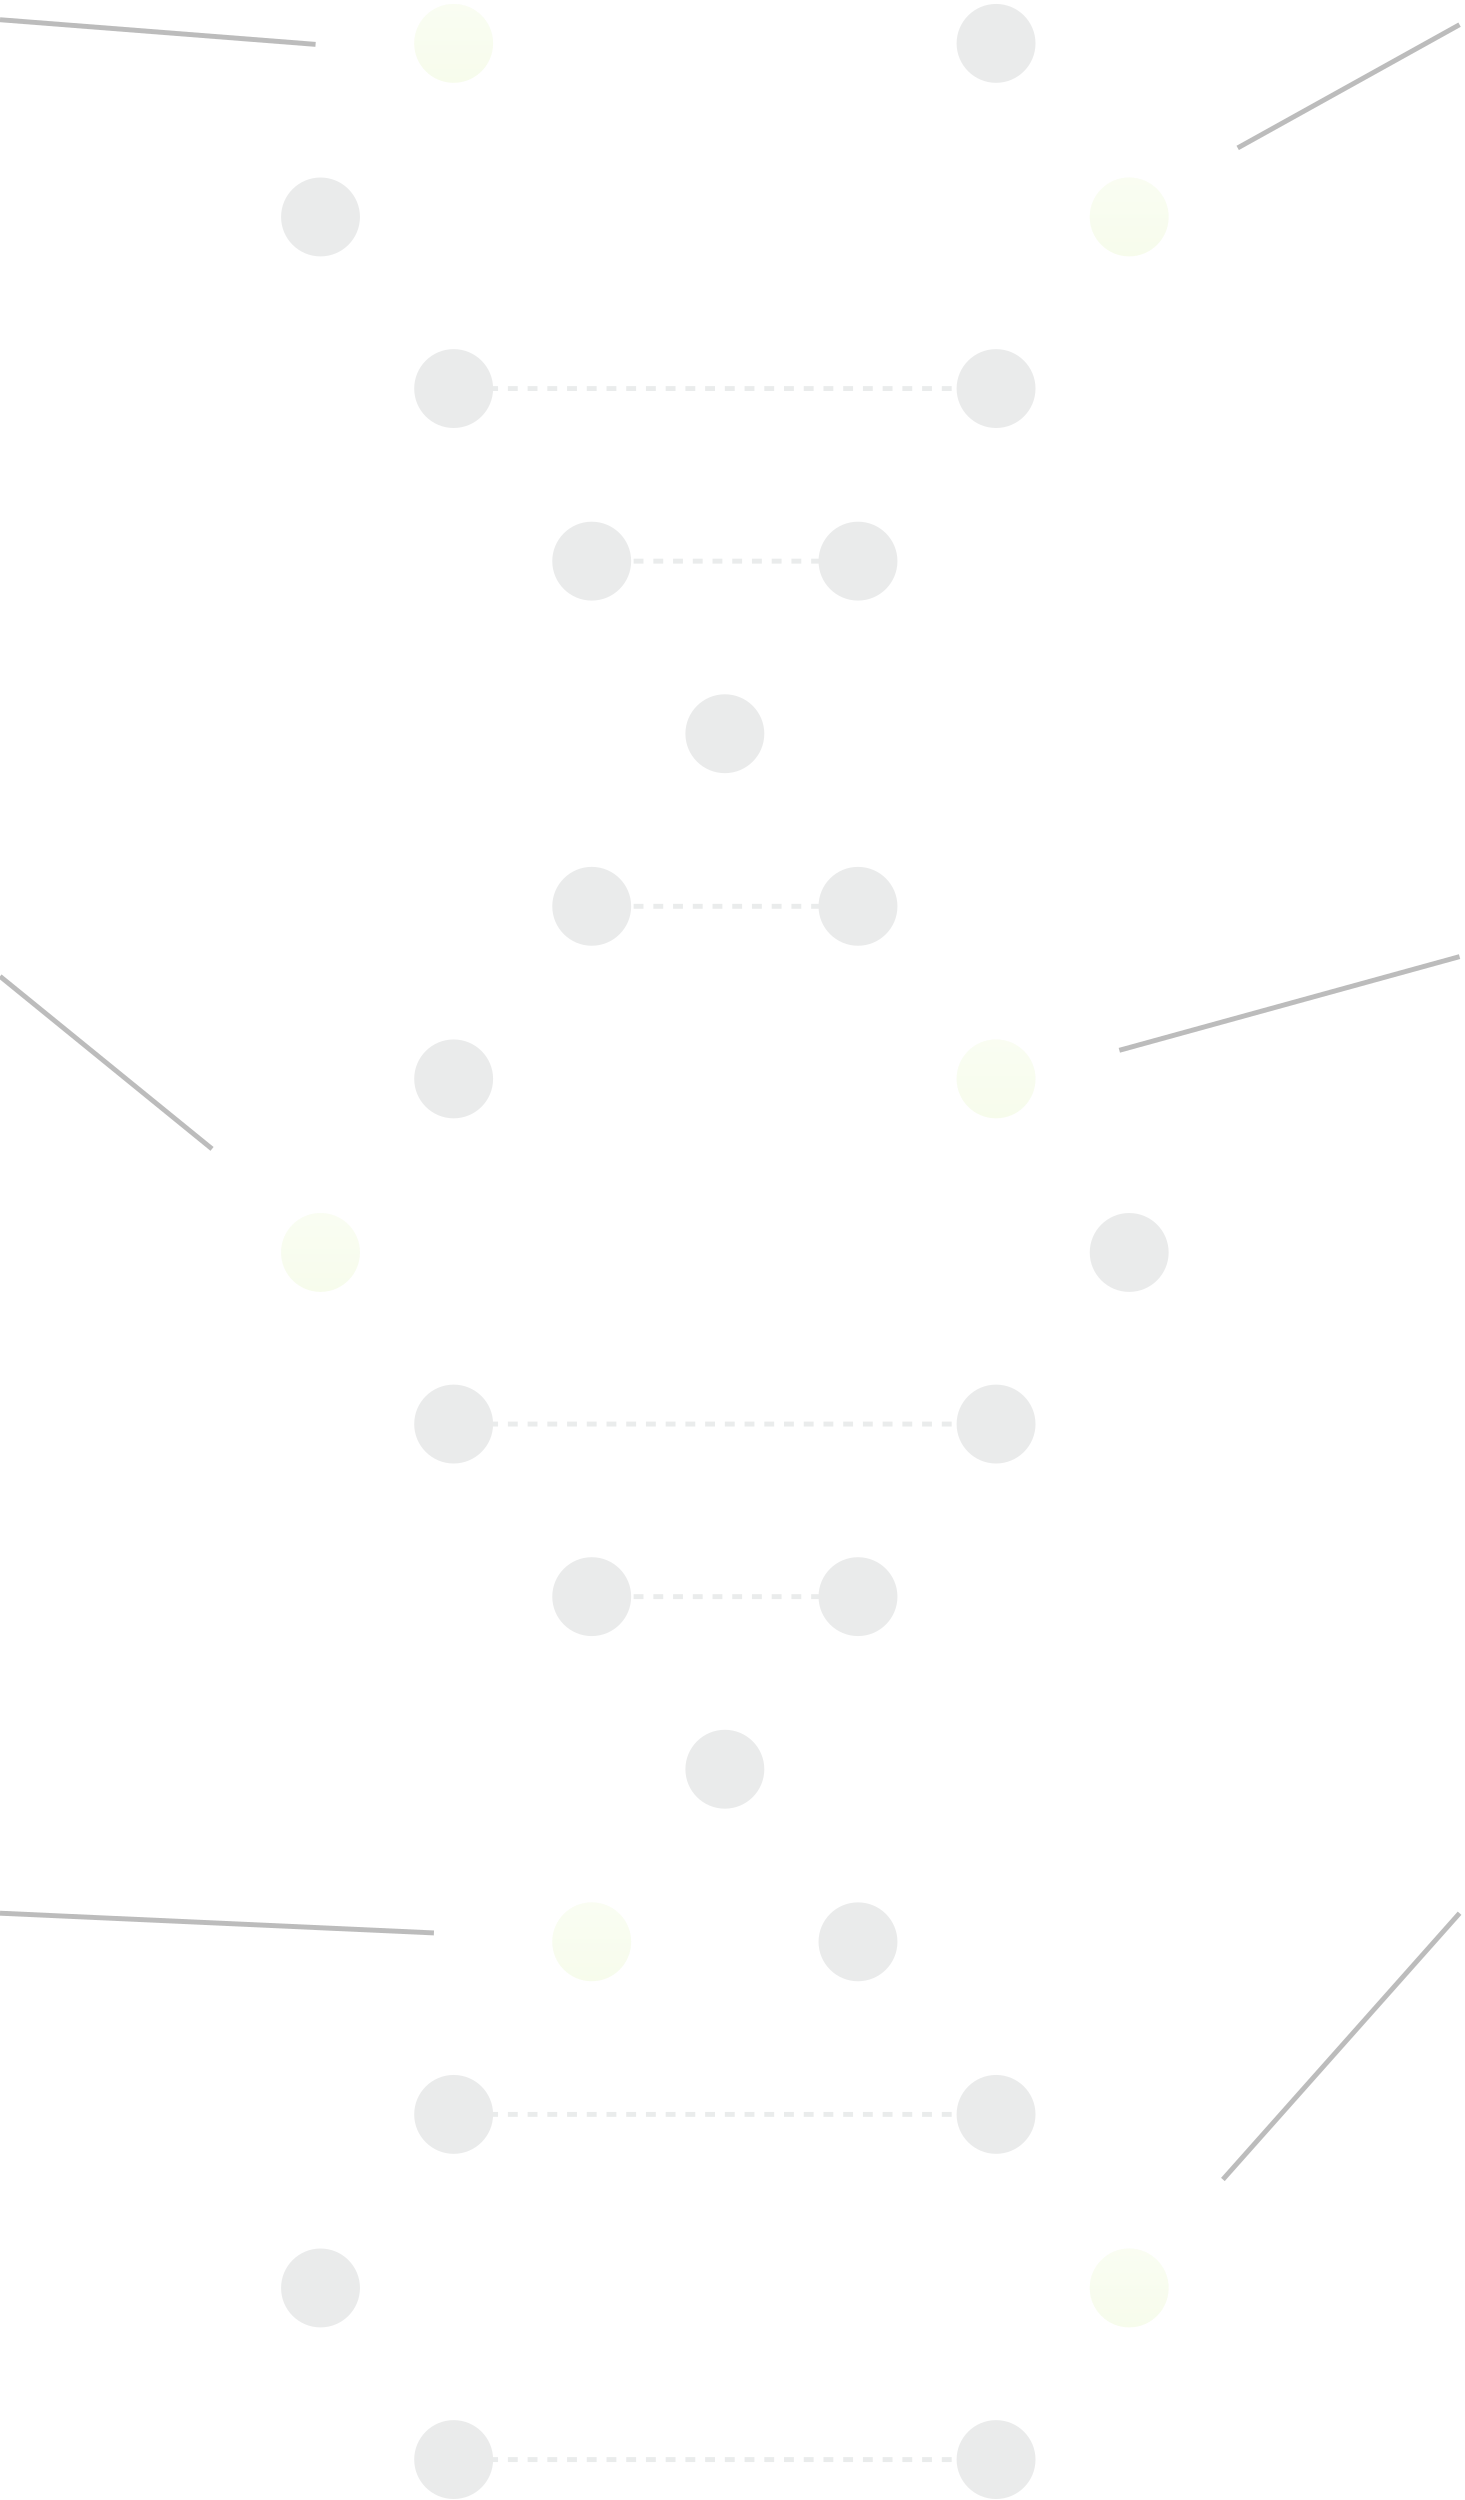
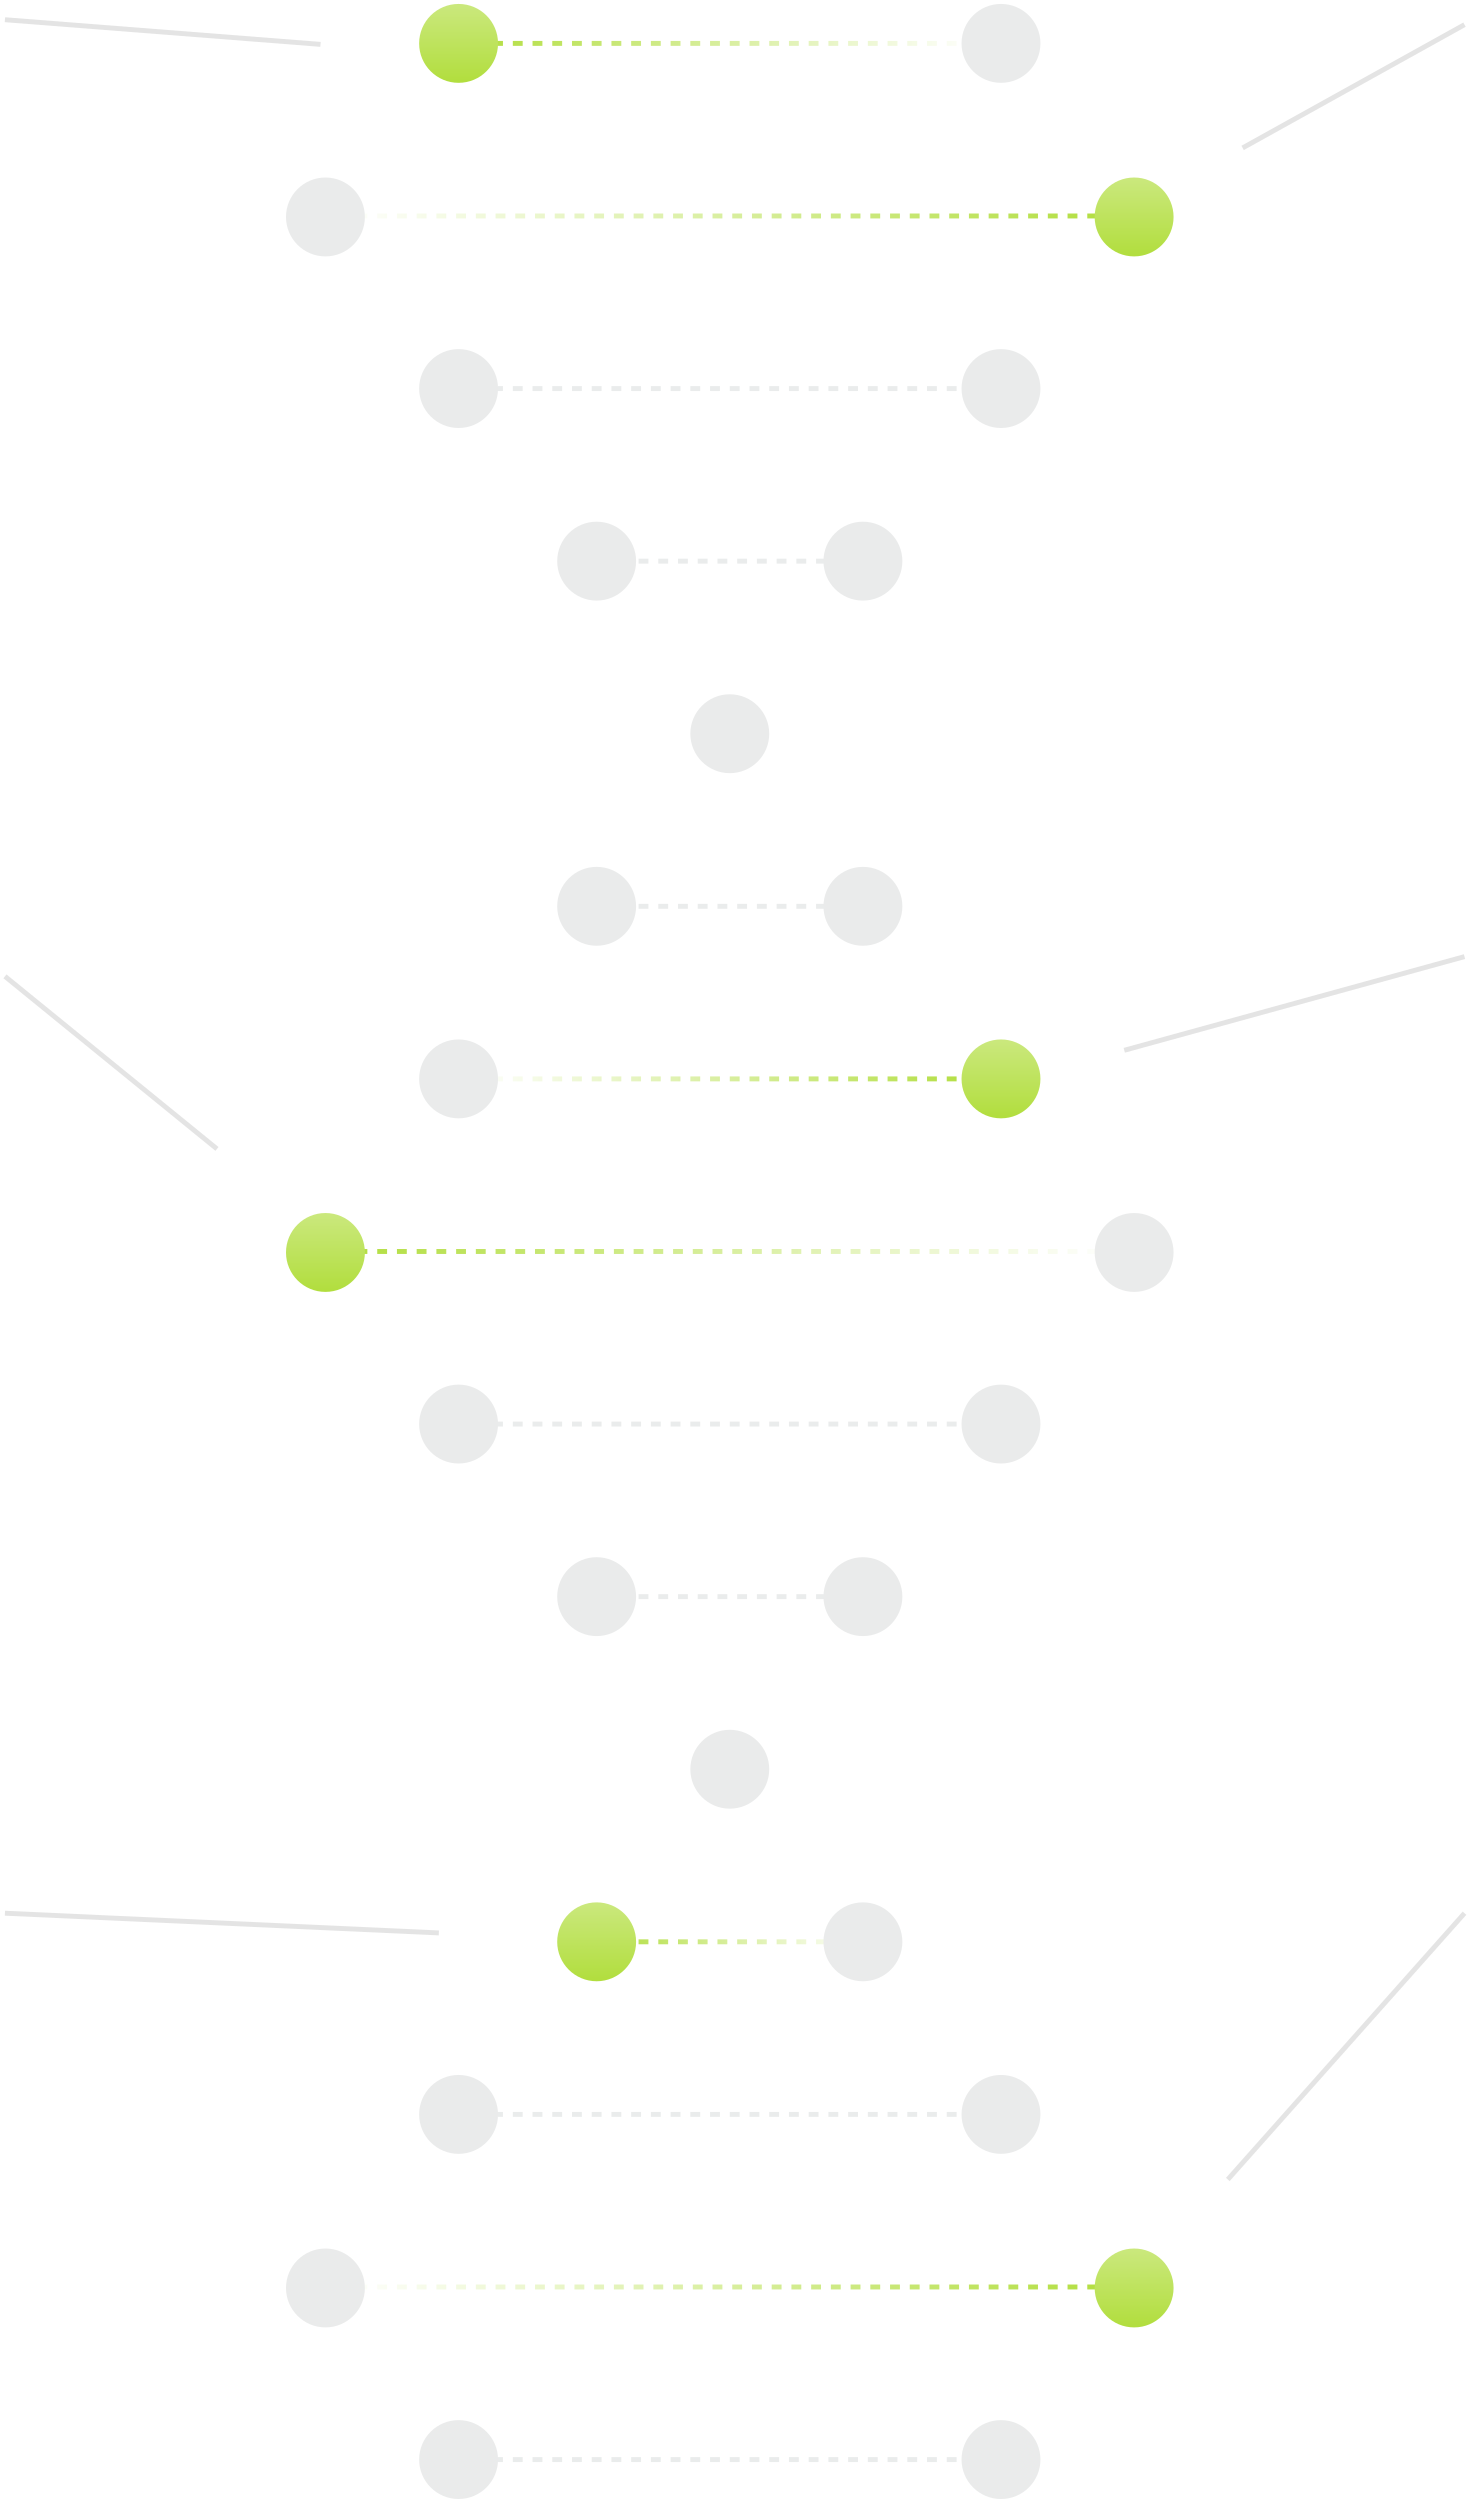
- <svg xmlns="http://www.w3.org/2000/svg" xmlns:xlink="http://www.w3.org/1999/xlink" width="297px" height="507px" viewBox="0 0 297 507" version="1.1">
+ <svg xmlns="http://www.w3.org/2000/svg" width="298px" height="507px" viewBox="0 0 298 507" version="1.1">
  <defs>
-     <linearGradient x1="3.061617e-15%" y1="50%" x2="98.234%" y2="50%" id="linearGradient-1">
-       <stop stop-color="#B2DE3F" offset="3.087%" />
-       <stop stop-color="#FFFFFF" offset="100%" />
-     </linearGradient>
-     <linearGradient x1="98.234%" y1="50%" x2="3.033%" y2="50%" id="linearGradient-2">
+     <linearGradient x1="2.563%" y1="49.687%" x2="97.437%" y2="49.687%" id="linearGradient-1">
      <stop stop-color="#B2DE3F" offset="0%" />
      <stop stop-color="#FFFFFF" offset="100%" />
    </linearGradient>
-     <linearGradient x1="50%" y1="2.25%" x2="50%" y2="100%" id="linearGradient-3">
-       <stop stop-color="#FFFFFF" stop-opacity="0.336" offset="0%" />
-       <stop stop-color="#FFFFFF" stop-opacity="0" offset="100%" />
-     </linearGradient>
-     <ellipse id="path-4" cx="90" cy="43.2" rx="8" ry="8" />
-     <ellipse id="path-5" cx="36" cy="8" rx="8" ry="8" />
-     <linearGradient x1="98.234%" y1="50%" x2="8.50014503e-15%" y2="50%" id="linearGradient-6">
-       <stop stop-color="#B2DE3F" offset="3.087%" />
+     <linearGradient x1="97.437%" y1="49.687%" x2="2.563%" y2="49.687%" id="linearGradient-2">
+       <stop stop-color="#B2DE3F" offset="0%" />
      <stop stop-color="#FFFFFF" offset="100%" />
    </linearGradient>
-     <ellipse id="path-7" cx="63" cy="8" rx="8" ry="8" />
-     <circle id="path-8" cx="63" cy="43.2" r="8" />
-     <ellipse id="path-9" cx="35" cy="43.2" rx="8" ry="8" />
-     <ellipse id="path-10" cx="8" cy="8" rx="8" ry="8" />
+     <linearGradient x1="50%" y1="97.125%" x2="50%" y2="2.25%" id="linearGradient-3">
+       <stop stop-color="#B2DE3F" offset="0%" />
+       <stop stop-color="#CAE87C" offset="100%" />
+     </linearGradient>
  </defs>
  <g id="landing" stroke="none" stroke-width="1" fill="none" fill-rule="evenodd">
-     <g id="cms-landing-v6" transform="translate(-573, -1465)">
+     <g id="cms-landing-v6" transform="translate(-572, -1465)">
      <g id="triptych" transform="translate(0, 1205)">
-         <g id="helix" transform="translate(573, 260)">
-           <g transform="translate(57, 0.800049)">
-             <g id="bars" transform="translate(6, 7)" stroke-dasharray="2">
-               <path d="M28,1 L139.005,1" id="Path-9" stroke="url(#linearGradient-1)" />
-               <path d="M0.5,36 L168.5,36" id="Path-9-Copy" stroke="url(#linearGradient-2)" />
-               <path d="M28,71 L139.005,71" id="Path-9-Copy-2" stroke="#EAECEC" />
-               <path d="M57.5,106 L111.5,106" id="Path-9-Copy-3" stroke="#EAECEC" />
+         <g id="helix" transform="translate(572, 260)">
+           <g transform="translate(58, 0.800049)">
+             <g id="bars" transform="translate(6, 7)" fill-rule="nonzero">
+               <path d="M28,1.5 L30,1.5 L30,0.5 L28,0.5 L28,1.5 Z M32,1.5 L34,1.5 L34,0.5 L32,0.5 L32,1.5 Z M36,1.5 L38,1.5 L38,0.5 L36,0.5 L36,1.5 Z M40,1.5 L42,1.5 L42,0.5 L40,0.5 L40,1.5 Z M44,1.5 L46,1.5 L46,0.5 L44,0.5 L44,1.5 Z M48,1.5 L50,1.5 L50,0.5 L48,0.5 L48,1.5 Z M52,1.5 L54,1.5 L54,0.5 L52,0.5 L52,1.5 Z M56,1.5 L58,1.5 L58,0.5 L56,0.5 L56,1.5 Z M60,1.5 L62,1.5 L62,0.5 L60,0.5 L60,1.5 Z M64,1.5 L66,1.5 L66,0.5 L64,0.5 L64,1.5 Z M68,1.5 L70,1.5 L70,0.5 L68,0.5 L68,1.5 Z M72,1.5 L74,1.5 L74,0.5 L72,0.5 L72,1.5 Z M76,1.5 L78,1.5 L78,0.5 L76,0.5 L76,1.5 Z M80,1.5 L82,1.5 L82,0.5 L80,0.5 L80,1.5 Z M84,1.5 L86,1.5 L86,0.5 L84,0.5 L84,1.5 Z M88,1.5 L90,1.5 L90,0.5 L88,0.5 L88,1.5 Z M92,1.5 L94,1.5 L94,0.5 L92,0.5 L92,1.5 Z M96,1.5 L98,1.5 L98,0.5 L96,0.5 L96,1.5 Z M100,1.5 L102,1.5 L102,0.5 L100,0.5 L100,1.5 Z M104,1.5 L106,1.5 L106,0.5 L104,0.5 L104,1.5 Z M108,1.5 L110,1.5 L110,0.5 L108,0.5 L108,1.5 Z M112,1.5 L114,1.5 L114,0.5 L112,0.5 L112,1.5 Z M116,1.5 L118,1.5 L118,0.5 L116,0.5 L116,1.5 Z M120,1.5 L122,1.5 L122,0.5 L120,0.5 L120,1.5 Z M124,1.5 L126,1.5 L126,0.5 L124,0.5 L124,1.5 Z M128,1.5 L130,1.5 L130,0.5 L128,0.5 L128,1.5 Z M132,1.5 L134,1.5 L134,0.5 L132,0.5 L132,1.5 Z M136,1.5 L138,1.5 L138,0.5 L136,0.5 L136,1.5 Z" id="Path-9" fill="url(#linearGradient-1)" />
+               <path d="M0.5,36.5 L2.5,36.5 L2.5,35.5 L0.5,35.5 L0.5,36.5 Z M4.5,36.5 L6.5,36.5 L6.5,35.5 L4.5,35.5 L4.5,36.5 Z M8.5,36.5 L10.5,36.5 L10.5,35.5 L8.5,35.5 L8.5,36.5 Z M12.5,36.5 L14.5,36.5 L14.5,35.5 L12.5,35.5 L12.5,36.5 Z M16.5,36.5 L18.5,36.5 L18.5,35.5 L16.5,35.5 L16.5,36.5 Z M20.5,36.5 L22.5,36.5 L22.5,35.5 L20.5,35.5 L20.5,36.5 Z M24.5,36.5 L26.5,36.5 L26.5,35.5 L24.5,35.5 L24.5,36.5 Z M28.5,36.5 L30.5,36.5 L30.5,35.5 L28.5,35.5 L28.5,36.5 Z M32.5,36.5 L34.5,36.5 L34.5,35.5 L32.5,35.5 L32.5,36.5 Z M36.5,36.5 L38.5,36.5 L38.5,35.5 L36.5,35.5 L36.5,36.5 Z M40.5,36.5 L42.5,36.5 L42.5,35.5 L40.5,35.5 L40.5,36.5 Z M44.5,36.5 L46.5,36.5 L46.5,35.5 L44.5,35.5 L44.5,36.5 Z M48.5,36.5 L50.5,36.5 L50.5,35.5 L48.5,35.5 L48.5,36.5 Z M52.5,36.5 L54.5,36.5 L54.5,35.5 L52.5,35.5 L52.5,36.5 Z M56.5,36.5 L58.5,36.5 L58.5,35.5 L56.5,35.5 L56.5,36.5 Z M60.5,36.5 L62.5,36.5 L62.5,35.5 L60.5,35.5 L60.5,36.5 Z M64.5,36.5 L66.5,36.5 L66.5,35.5 L64.5,35.5 L64.5,36.5 Z M68.5,36.5 L70.5,36.5 L70.5,35.5 L68.5,35.5 L68.5,36.5 Z M72.5,36.5 L74.5,36.5 L74.5,35.5 L72.5,35.5 L72.5,36.5 Z M76.5,36.5 L78.5,36.5 L78.5,35.5 L76.5,35.5 L76.5,36.5 Z M80.5,36.5 L82.5,36.5 L82.5,35.5 L80.5,35.5 L80.5,36.5 Z M84.5,36.5 L86.5,36.5 L86.5,35.5 L84.5,35.5 L84.5,36.5 Z M88.5,36.5 L90.5,36.5 L90.5,35.5 L88.5,35.5 L88.5,36.5 Z M92.5,36.5 L94.5,36.5 L94.5,35.5 L92.5,35.5 L92.5,36.5 Z M96.5,36.5 L98.5,36.5 L98.5,35.5 L96.5,35.5 L96.5,36.5 Z M100.5,36.5 L102.5,36.5 L102.5,35.5 L100.5,35.5 L100.5,36.5 Z M104.5,36.5 L106.5,36.5 L106.5,35.5 L104.5,35.5 L104.5,36.5 Z M108.5,36.5 L110.5,36.5 L110.5,35.5 L108.5,35.5 L108.5,36.5 Z M112.5,36.5 L114.5,36.5 L114.5,35.5 L112.5,35.5 L112.5,36.5 Z M116.5,36.5 L118.5,36.5 L118.5,35.5 L116.5,35.5 L116.5,36.5 Z M120.5,36.5 L122.5,36.5 L122.5,35.5 L120.5,35.5 L120.5,36.5 Z M124.5,36.5 L126.5,36.5 L126.5,35.5 L124.5,35.5 L124.5,36.5 Z M128.5,36.5 L130.5,36.5 L130.5,35.5 L128.5,35.5 L128.5,36.5 Z M132.5,36.5 L134.5,36.5 L134.5,35.5 L132.5,35.5 L132.5,36.5 Z M136.5,36.5 L138.5,36.5 L138.5,35.5 L136.5,35.5 L136.5,36.5 Z M140.5,36.5 L142.5,36.5 L142.5,35.5 L140.5,35.5 L140.5,36.5 Z M144.5,36.5 L146.5,36.5 L146.5,35.5 L144.5,35.5 L144.5,36.5 Z M148.5,36.5 L150.5,36.5 L150.5,35.5 L148.5,35.5 L148.5,36.5 Z M152.5,36.5 L154.5,36.5 L154.5,35.5 L152.5,35.5 L152.5,36.5 Z M156.5,36.5 L158.5,36.5 L158.5,35.5 L156.5,35.5 L156.5,36.5 Z M160.5,36.5 L162.5,36.5 L162.5,35.5 L160.5,35.5 L160.5,36.5 Z M164.5,36.5 L166.5,36.5 L166.5,35.5 L164.5,35.5 L164.5,36.5 Z" id="Path-9-Copy" fill="url(#linearGradient-2)" />
+               <path d="M28,71.5 L30,71.5 L30,70.5 L28,70.5 L28,71.5 Z M32,71.5 L34,71.5 L34,70.5 L32,70.5 L32,71.5 Z M36,71.5 L38,71.5 L38,70.5 L36,70.5 L36,71.5 Z M40,71.5 L42,71.5 L42,70.5 L40,70.5 L40,71.5 Z M44,71.5 L46,71.5 L46,70.5 L44,70.5 L44,71.5 Z M48,71.5 L50,71.5 L50,70.5 L48,70.5 L48,71.5 Z M52,71.5 L54,71.5 L54,70.5 L52,70.5 L52,71.5 Z M56,71.5 L58,71.5 L58,70.5 L56,70.5 L56,71.5 Z M60,71.5 L62,71.5 L62,70.5 L60,70.5 L60,71.5 Z M64,71.5 L66,71.5 L66,70.5 L64,70.5 L64,71.5 Z M68,71.5 L70,71.5 L70,70.5 L68,70.5 L68,71.5 Z M72,71.5 L74,71.5 L74,70.5 L72,70.5 L72,71.5 Z M76,71.5 L78,71.5 L78,70.5 L76,70.5 L76,71.5 Z M80,71.5 L82,71.5 L82,70.5 L80,70.5 L80,71.5 Z M84,71.5 L86,71.5 L86,70.5 L84,70.5 L84,71.5 Z M88,71.5 L90,71.5 L90,70.5 L88,70.5 L88,71.5 Z M92,71.5 L94,71.5 L94,70.5 L92,70.5 L92,71.5 Z M96,71.5 L98,71.5 L98,70.5 L96,70.5 L96,71.5 Z M100,71.5 L102,71.5 L102,70.5 L100,70.5 L100,71.5 Z M104,71.5 L106,71.5 L106,70.5 L104,70.5 L104,71.5 Z M108,71.5 L110,71.5 L110,70.5 L108,70.5 L108,71.5 Z M112,71.5 L114,71.5 L114,70.5 L112,70.5 L112,71.5 Z M116,71.5 L118,71.5 L118,70.5 L116,70.5 L116,71.5 Z M120,71.5 L122,71.5 L122,70.5 L120,70.5 L120,71.5 Z M124,71.5 L126,71.5 L126,70.5 L124,70.5 L124,71.5 Z M128,71.5 L130,71.5 L130,70.5 L128,70.5 L128,71.5 Z M132,71.5 L134,71.5 L134,70.5 L132,70.5 L132,71.5 Z M136,71.5 L138,71.5 L138,70.5 L136,70.5 L136,71.5 Z" id="Path-9-Copy-2" fill="#EAECEC" />
+               <path d="M57.5,106.5 L59.5,106.5 L59.5,105.5 L57.5,105.5 L57.5,106.5 Z M61.5,106.5 L63.5,106.5 L63.5,105.5 L61.5,105.5 L61.5,106.5 Z M65.5,106.5 L67.5,106.5 L67.5,105.5 L65.5,105.5 L65.5,106.5 Z M69.5,106.5 L71.5,106.5 L71.5,105.5 L69.5,105.5 L69.5,106.5 Z M73.5,106.5 L75.5,106.5 L75.5,105.5 L73.5,105.5 L73.5,106.5 Z M77.5,106.5 L79.5,106.5 L79.5,105.5 L77.5,105.5 L77.5,106.5 Z M81.5,106.5 L83.5,106.5 L83.5,105.5 L81.5,105.5 L81.5,106.5 Z M85.5,106.5 L87.5,106.5 L87.5,105.5 L85.5,105.5 L85.5,106.5 Z M89.5,106.5 L91.5,106.5 L91.5,105.5 L89.5,105.5 L89.5,106.5 Z M93.5,106.5 L95.5,106.5 L95.5,105.5 L93.5,105.5 L93.5,106.5 Z M97.5,106.5 L99.5,106.5 L99.5,105.5 L97.5,105.5 L97.5,106.5 Z M101.5,106.5 L103.5,106.5 L103.5,105.5 L101.5,105.5 L101.5,106.5 Z M105.5,106.5 L107.5,106.5 L107.5,105.5 L105.5,105.5 L105.5,106.5 Z M109.5,106.5 L111.5,106.5 L111.5,105.5 L109.5,105.5 L109.5,106.5 Z" id="Path-9-Copy-3" fill="#EAECEC" />
            </g>
            <g id="left" transform="translate(82, 0)">
              <ellipse id="Oval-4" fill="#EAEBEB" cx="63" cy="8" rx="8" ry="8" />
-               <g id="Oval-4-Copy-3">
-                 <use fill-opacity="0.1" fill="#B2DE3F" xlink:href="#path-4" />
-                 <use fill="url(#linearGradient-3)" xlink:href="#path-4" />
-               </g>
+               <ellipse id="Oval-4-Copy-3" fill="url(#linearGradient-3)" cx="90" cy="43.2" rx="8" ry="8" />
              <circle id="Oval-4-Copy-5" fill="#EAEBEB" cx="63" cy="78" r="8" />
              <ellipse id="Oval-4-Copy-4" fill="#EAEBEB" cx="35" cy="113" rx="8" ry="8" />
              <ellipse id="Oval-4-Copy-6" fill="#EAEBEB" cx="8" cy="148" rx="8" ry="8" />
            </g>
            <g id="right" transform="translate(35.5, 60.5) scale(-1, 1) translate(-35.5, -60.5) ">
-               <g id="Oval-4-Copy">
-                 <use fill-opacity="0.1" fill="#B2DE3F" xlink:href="#path-5" />
-                 <use fill="url(#linearGradient-3)" xlink:href="#path-5" />
-               </g>
+               <ellipse id="Oval-4-Copy" fill="url(#linearGradient-3)" cx="36" cy="8" rx="8" ry="8" />
              <ellipse id="Oval-4-Copy-10" fill="#EAEBEB" cx="63" cy="43.2" rx="8" ry="8" />
              <circle id="Oval-4-Copy-9" fill="#EAEBEB" cx="36" cy="78" r="8" />
              <ellipse id="Oval-4-Copy-8" fill="#EAEBEB" cx="8" cy="113" rx="8" ry="8" />
            </g>
          </g>
-           <g id="helix-copy" transform="translate(57, 175.8)">
-             <g id="bars" transform="translate(6, 42)" stroke-dasharray="2">
-               <path d="M28,1 L139.005,1" id="Path-9" stroke="url(#linearGradient-6)" />
-               <path d="M0.5,36 L168.5,36" id="Path-9-Copy" stroke="url(#linearGradient-1)" />
-               <path d="M28,71 L139.005,71" id="Path-9-Copy-2" stroke="#EAECEC" />
-               <path d="M57.5,106 L111.5,106" id="Path-9-Copy-3" stroke="#EAECEC" />
+           <g id="helix-copy" transform="translate(58, 175.8)">
+             <g id="bars" transform="translate(6, 42)" fill-rule="nonzero">
+               <path d="M28,1.5 L30,1.5 L30,0.5 L28,0.5 L28,1.5 Z M32,1.5 L34,1.5 L34,0.5 L32,0.5 L32,1.5 Z M36,1.5 L38,1.5 L38,0.5 L36,0.5 L36,1.5 Z M40,1.5 L42,1.5 L42,0.5 L40,0.5 L40,1.5 Z M44,1.5 L46,1.5 L46,0.5 L44,0.5 L44,1.5 Z M48,1.5 L50,1.5 L50,0.5 L48,0.5 L48,1.5 Z M52,1.5 L54,1.5 L54,0.5 L52,0.5 L52,1.5 Z M56,1.5 L58,1.5 L58,0.5 L56,0.5 L56,1.5 Z M60,1.5 L62,1.5 L62,0.5 L60,0.5 L60,1.5 Z M64,1.5 L66,1.5 L66,0.5 L64,0.5 L64,1.5 Z M68,1.5 L70,1.5 L70,0.5 L68,0.5 L68,1.5 Z M72,1.5 L74,1.5 L74,0.5 L72,0.5 L72,1.5 Z M76,1.5 L78,1.5 L78,0.5 L76,0.5 L76,1.5 Z M80,1.5 L82,1.5 L82,0.5 L80,0.5 L80,1.5 Z M84,1.5 L86,1.5 L86,0.5 L84,0.5 L84,1.5 Z M88,1.5 L90,1.5 L90,0.5 L88,0.5 L88,1.5 Z M92,1.5 L94,1.5 L94,0.5 L92,0.5 L92,1.5 Z M96,1.5 L98,1.5 L98,0.5 L96,0.5 L96,1.5 Z M100,1.5 L102,1.5 L102,0.5 L100,0.5 L100,1.5 Z M104,1.5 L106,1.5 L106,0.5 L104,0.5 L104,1.5 Z M108,1.5 L110,1.5 L110,0.5 L108,0.5 L108,1.5 Z M112,1.5 L114,1.5 L114,0.5 L112,0.5 L112,1.5 Z M116,1.5 L118,1.5 L118,0.5 L116,0.5 L116,1.5 Z M120,1.5 L122,1.5 L122,0.5 L120,0.5 L120,1.5 Z M124,1.5 L126,1.5 L126,0.5 L124,0.5 L124,1.5 Z M128,1.5 L130,1.5 L130,0.5 L128,0.5 L128,1.5 Z M132,1.5 L134,1.5 L134,0.5 L132,0.5 L132,1.5 Z M136,1.5 L138,1.5 L138,0.5 L136,0.5 L136,1.5 Z" id="Path-9" fill="url(#linearGradient-2)" />
+               <path d="M0.5,36.5 L2.5,36.5 L2.5,35.5 L0.5,35.5 L0.5,36.5 Z M4.5,36.5 L6.5,36.5 L6.5,35.5 L4.5,35.5 L4.5,36.5 Z M8.5,36.5 L10.5,36.5 L10.5,35.5 L8.5,35.5 L8.5,36.5 Z M12.5,36.5 L14.5,36.5 L14.5,35.5 L12.5,35.5 L12.5,36.5 Z M16.5,36.5 L18.5,36.5 L18.5,35.5 L16.5,35.5 L16.5,36.5 Z M20.5,36.5 L22.5,36.5 L22.5,35.5 L20.5,35.5 L20.5,36.5 Z M24.5,36.5 L26.5,36.5 L26.5,35.5 L24.5,35.5 L24.5,36.5 Z M28.5,36.5 L30.5,36.5 L30.5,35.5 L28.5,35.5 L28.5,36.5 Z M32.5,36.5 L34.5,36.5 L34.5,35.5 L32.5,35.5 L32.5,36.5 Z M36.5,36.5 L38.5,36.5 L38.5,35.5 L36.5,35.5 L36.5,36.5 Z M40.5,36.5 L42.5,36.5 L42.5,35.5 L40.5,35.5 L40.5,36.5 Z M44.5,36.5 L46.5,36.5 L46.5,35.5 L44.5,35.5 L44.5,36.5 Z M48.5,36.5 L50.5,36.5 L50.5,35.5 L48.5,35.5 L48.5,36.5 Z M52.5,36.5 L54.5,36.5 L54.5,35.5 L52.5,35.5 L52.5,36.5 Z M56.5,36.5 L58.5,36.5 L58.5,35.5 L56.5,35.5 L56.5,36.5 Z M60.5,36.5 L62.5,36.5 L62.5,35.5 L60.5,35.5 L60.5,36.5 Z M64.5,36.5 L66.5,36.5 L66.5,35.5 L64.5,35.5 L64.5,36.5 Z M68.5,36.5 L70.5,36.5 L70.5,35.5 L68.5,35.5 L68.5,36.5 Z M72.5,36.5 L74.5,36.5 L74.5,35.5 L72.5,35.5 L72.5,36.5 Z M76.5,36.5 L78.5,36.5 L78.5,35.5 L76.5,35.5 L76.5,36.5 Z M80.5,36.5 L82.5,36.5 L82.5,35.5 L80.5,35.5 L80.5,36.5 Z M84.5,36.5 L86.5,36.5 L86.5,35.5 L84.5,35.5 L84.5,36.5 Z M88.5,36.5 L90.5,36.5 L90.5,35.5 L88.5,35.5 L88.5,36.5 Z M92.5,36.5 L94.5,36.5 L94.5,35.5 L92.5,35.5 L92.5,36.5 Z M96.5,36.5 L98.5,36.5 L98.5,35.5 L96.5,35.5 L96.5,36.5 Z M100.5,36.5 L102.5,36.5 L102.5,35.5 L100.5,35.5 L100.5,36.5 Z M104.5,36.5 L106.5,36.5 L106.5,35.5 L104.5,35.5 L104.5,36.5 Z M108.5,36.5 L110.5,36.5 L110.5,35.5 L108.5,35.5 L108.5,36.5 Z M112.5,36.5 L114.5,36.5 L114.5,35.5 L112.5,35.5 L112.5,36.5 Z M116.5,36.5 L118.5,36.5 L118.5,35.5 L116.5,35.5 L116.5,36.5 Z M120.5,36.5 L122.5,36.5 L122.5,35.5 L120.5,35.5 L120.5,36.5 Z M124.5,36.5 L126.5,36.5 L126.5,35.5 L124.5,35.5 L124.5,36.5 Z M128.5,36.5 L130.5,36.5 L130.5,35.5 L128.5,35.5 L128.5,36.5 Z M132.5,36.5 L134.5,36.5 L134.5,35.5 L132.5,35.5 L132.5,36.5 Z M136.5,36.5 L138.5,36.5 L138.5,35.5 L136.5,35.5 L136.5,36.5 Z M140.5,36.5 L142.5,36.5 L142.5,35.5 L140.5,35.5 L140.5,36.5 Z M144.5,36.5 L146.5,36.5 L146.5,35.5 L144.5,35.5 L144.5,36.5 Z M148.5,36.5 L150.5,36.5 L150.5,35.5 L148.5,35.5 L148.5,36.5 Z M152.5,36.5 L154.5,36.5 L154.5,35.5 L152.5,35.5 L152.5,36.5 Z M156.5,36.5 L158.5,36.5 L158.5,35.5 L156.5,35.5 L156.5,36.5 Z M160.5,36.5 L162.5,36.5 L162.5,35.5 L160.5,35.5 L160.5,36.5 Z M164.5,36.5 L166.5,36.5 L166.5,35.5 L164.5,35.5 L164.5,36.5 Z" id="Path-9-Copy" fill="url(#linearGradient-1)" />
+               <path d="M28,71.5 L30,71.5 L30,70.5 L28,70.5 L28,71.5 Z M32,71.5 L34,71.5 L34,70.5 L32,70.5 L32,71.5 Z M36,71.5 L38,71.5 L38,70.5 L36,70.5 L36,71.5 Z M40,71.5 L42,71.5 L42,70.5 L40,70.5 L40,71.5 Z M44,71.5 L46,71.5 L46,70.5 L44,70.5 L44,71.5 Z M48,71.5 L50,71.5 L50,70.5 L48,70.5 L48,71.5 Z M52,71.5 L54,71.5 L54,70.5 L52,70.5 L52,71.5 Z M56,71.5 L58,71.5 L58,70.5 L56,70.5 L56,71.5 Z M60,71.5 L62,71.5 L62,70.5 L60,70.5 L60,71.5 Z M64,71.5 L66,71.5 L66,70.5 L64,70.5 L64,71.5 Z M68,71.5 L70,71.5 L70,70.5 L68,70.5 L68,71.5 Z M72,71.5 L74,71.5 L74,70.5 L72,70.5 L72,71.5 Z M76,71.5 L78,71.5 L78,70.5 L76,70.5 L76,71.5 Z M80,71.5 L82,71.5 L82,70.5 L80,70.5 L80,71.5 Z M84,71.5 L86,71.5 L86,70.5 L84,70.5 L84,71.5 Z M88,71.5 L90,71.5 L90,70.5 L88,70.5 L88,71.5 Z M92,71.5 L94,71.5 L94,70.5 L92,70.5 L92,71.5 Z M96,71.5 L98,71.5 L98,70.5 L96,70.5 L96,71.5 Z M100,71.5 L102,71.5 L102,70.5 L100,70.5 L100,71.5 Z M104,71.5 L106,71.5 L106,70.5 L104,70.5 L104,71.5 Z M108,71.5 L110,71.5 L110,70.5 L108,70.5 L108,71.5 Z M112,71.5 L114,71.5 L114,70.5 L112,70.5 L112,71.5 Z M116,71.5 L118,71.5 L118,70.5 L116,70.5 L116,71.5 Z M120,71.5 L122,71.5 L122,70.5 L120,70.5 L120,71.5 Z M124,71.5 L126,71.5 L126,70.5 L124,70.5 L124,71.5 Z M128,71.5 L130,71.5 L130,70.5 L128,70.5 L128,71.5 Z M132,71.5 L134,71.5 L134,70.5 L132,70.5 L132,71.5 Z M136,71.5 L138,71.5 L138,70.5 L136,70.5 L136,71.5 Z" id="Path-9-Copy-2" fill="#EAECEC" />
+               <path d="M57.5,106.5 L59.5,106.5 L59.5,105.5 L57.5,105.5 L57.5,106.5 Z M61.5,106.5 L63.5,106.5 L63.5,105.5 L61.5,105.5 L61.5,106.5 Z M65.5,106.5 L67.5,106.5 L67.5,105.5 L65.5,105.5 L65.5,106.5 Z M69.5,106.5 L71.5,106.5 L71.5,105.5 L69.5,105.5 L69.5,106.5 Z M73.5,106.5 L75.5,106.5 L75.5,105.5 L73.5,105.5 L73.5,106.5 Z M77.5,106.5 L79.5,106.5 L79.5,105.5 L77.5,105.5 L77.5,106.5 Z M81.5,106.5 L83.5,106.5 L83.5,105.5 L81.5,105.5 L81.5,106.5 Z M85.5,106.5 L87.5,106.5 L87.5,105.5 L85.5,105.5 L85.5,106.5 Z M89.5,106.5 L91.5,106.5 L91.5,105.5 L89.5,105.5 L89.5,106.5 Z M93.5,106.5 L95.5,106.5 L95.5,105.5 L93.5,105.5 L93.5,106.5 Z M97.5,106.5 L99.5,106.5 L99.5,105.5 L97.5,105.5 L97.5,106.5 Z M101.5,106.5 L103.5,106.5 L103.5,105.5 L101.5,105.5 L101.5,106.5 Z M105.5,106.5 L107.5,106.5 L107.5,105.5 L105.5,105.5 L105.5,106.5 Z M109.5,106.5 L111.5,106.5 L111.5,105.5 L109.5,105.5 L109.5,106.5 Z" id="Path-9-Copy-3" fill="#EAECEC" />
            </g>
            <g id="left" transform="translate(82, 35)">
-               <g id="Oval-4">
-                 <use fill-opacity="0.1" fill="#B2DE3F" xlink:href="#path-7" />
-                 <use fill="url(#linearGradient-3)" xlink:href="#path-7" />
-               </g>
+               <ellipse id="Oval-4" fill="url(#linearGradient-3)" cx="63" cy="8" rx="8" ry="8" />
              <ellipse id="Oval-4-Copy-3" fill="#EAEBEB" cx="90" cy="43.2" rx="8" ry="8" />
              <circle id="Oval-4-Copy-5" fill="#EAEBEB" cx="63" cy="78" r="8" />
              <ellipse id="Oval-4-Copy-4" fill="#EAEBEB" cx="35" cy="113" rx="8" ry="8" />
              <ellipse id="Oval-4-Copy-6" fill="#EAEBEB" cx="8" cy="148" rx="8" ry="8" />
            </g>
            <g id="right" transform="translate(35.5, 95.5) scale(-1, 1) translate(-35.5, -95.5) translate(0, 35)">
              <ellipse id="Oval-4-Copy" fill="#EAEBEB" cx="36" cy="8" rx="8" ry="8" />
-               <g id="Oval-4-Copy-10">
-                 <use fill-opacity="0.1" fill="#B2DE3F" xlink:href="#path-8" />
-                 <use fill="url(#linearGradient-3)" xlink:href="#path-8" />
-               </g>
+               <circle id="Oval-4-Copy-10" fill="url(#linearGradient-3)" cx="63" cy="43.2" r="8" />
              <ellipse id="Oval-4-Copy-9" fill="#EAEBEB" cx="36" cy="78" rx="8" ry="8" />
              <circle id="Oval-4-Copy-8" fill="#EAEBEB" cx="8" cy="113" r="8" />
            </g>
            <g id="Group-8" transform="translate(55, 0)">
-               <path d="M8.5,8 L62.5,8" id="Path-9-Copy-3" stroke="#EAECEC" stroke-dasharray="2" />
+               <path d="M8.5,8.5 L10.5,8.5 L10.5,7.5 L8.5,7.5 L8.5,8.5 Z M12.5,8.5 L14.5,8.5 L14.5,7.5 L12.5,7.5 L12.5,8.5 Z M16.5,8.5 L18.5,8.5 L18.5,7.5 L16.5,7.5 L16.5,8.5 Z M20.5,8.5 L22.5,8.5 L22.5,7.5 L20.5,7.5 L20.5,8.5 Z M24.5,8.5 L26.5,8.5 L26.5,7.5 L24.5,7.5 L24.5,8.5 Z M28.5,8.5 L30.5,8.5 L30.5,7.5 L28.5,7.5 L28.5,8.5 Z M32.5,8.5 L34.5,8.5 L34.5,7.5 L32.5,7.5 L32.5,8.5 Z M36.5,8.5 L38.5,8.5 L38.5,7.5 L36.5,7.5 L36.5,8.5 Z M40.5,8.5 L42.5,8.5 L42.5,7.5 L40.5,7.5 L40.5,8.5 Z M44.5,8.5 L46.5,8.5 L46.5,7.5 L44.5,7.5 L44.5,8.5 Z M48.5,8.5 L50.5,8.5 L50.5,7.5 L48.5,7.5 L48.5,8.5 Z M52.5,8.5 L54.5,8.5 L54.5,7.5 L52.5,7.5 L52.5,8.5 Z M56.5,8.5 L58.5,8.5 L58.5,7.5 L56.5,7.5 L56.5,8.5 Z M60.5,8.5 L62.5,8.5 L62.5,7.5 L60.5,7.5 L60.5,8.5 Z" id="Path-9-Copy-3" fill="#EAECEC" fill-rule="nonzero" />
              <circle id="Oval-4-Copy-4" fill="#EAEBEB" cx="62" cy="8" r="8" />
              <circle id="Oval-4-Copy-8" fill="#EAEBEB" cx="8" cy="8" r="8" />
            </g>
          </g>
-           <g id="helix-copy-2" transform="translate(57, 385.8)">
-             <g id="bars" transform="translate(6, 42)" stroke-dasharray="2">
-               <path d="M28,1 L139.005,1" id="Path-9" stroke="#EAECEC" />
-               <path d="M0.5,36 L168.5,36" id="Path-9-Copy" stroke="url(#linearGradient-6)" />
-               <path d="M28,71 L139.005,71" id="Path-9-Copy-2" stroke="#EAECEC" />
+           <g id="helix-copy-2" transform="translate(58, 385.8)">
+             <g id="bars" transform="translate(6, 42)" fill-rule="nonzero">
+               <path d="M28,1.5 L30,1.5 L30,0.5 L28,0.5 L28,1.5 Z M32,1.5 L34,1.5 L34,0.5 L32,0.5 L32,1.5 Z M36,1.5 L38,1.5 L38,0.5 L36,0.5 L36,1.5 Z M40,1.5 L42,1.5 L42,0.5 L40,0.5 L40,1.5 Z M44,1.5 L46,1.5 L46,0.5 L44,0.5 L44,1.5 Z M48,1.5 L50,1.5 L50,0.5 L48,0.5 L48,1.5 Z M52,1.5 L54,1.5 L54,0.5 L52,0.5 L52,1.5 Z M56,1.5 L58,1.5 L58,0.5 L56,0.5 L56,1.5 Z M60,1.5 L62,1.5 L62,0.5 L60,0.5 L60,1.5 Z M64,1.5 L66,1.5 L66,0.5 L64,0.5 L64,1.5 Z M68,1.5 L70,1.5 L70,0.5 L68,0.5 L68,1.5 Z M72,1.5 L74,1.5 L74,0.5 L72,0.5 L72,1.5 Z M76,1.5 L78,1.5 L78,0.5 L76,0.5 L76,1.5 Z M80,1.5 L82,1.5 L82,0.5 L80,0.5 L80,1.5 Z M84,1.5 L86,1.5 L86,0.5 L84,0.5 L84,1.5 Z M88,1.5 L90,1.5 L90,0.5 L88,0.5 L88,1.5 Z M92,1.5 L94,1.5 L94,0.5 L92,0.5 L92,1.5 Z M96,1.5 L98,1.5 L98,0.5 L96,0.5 L96,1.5 Z M100,1.5 L102,1.5 L102,0.5 L100,0.5 L100,1.5 Z M104,1.5 L106,1.5 L106,0.5 L104,0.5 L104,1.5 Z M108,1.5 L110,1.5 L110,0.5 L108,0.5 L108,1.5 Z M112,1.5 L114,1.5 L114,0.5 L112,0.5 L112,1.5 Z M116,1.5 L118,1.5 L118,0.5 L116,0.5 L116,1.5 Z M120,1.5 L122,1.5 L122,0.5 L120,0.5 L120,1.5 Z M124,1.5 L126,1.5 L126,0.5 L124,0.5 L124,1.5 Z M128,1.5 L130,1.5 L130,0.5 L128,0.5 L128,1.5 Z M132,1.5 L134,1.5 L134,0.5 L132,0.5 L132,1.5 Z M136,1.5 L138,1.5 L138,0.5 L136,0.5 L136,1.5 Z" id="Path-9" fill="#EAECEC" />
+               <path d="M0.5,36.5 L2.5,36.5 L2.5,35.5 L0.5,35.5 L0.5,36.5 Z M4.5,36.5 L6.5,36.5 L6.5,35.5 L4.5,35.5 L4.5,36.5 Z M8.5,36.5 L10.5,36.5 L10.5,35.5 L8.5,35.5 L8.5,36.5 Z M12.5,36.5 L14.5,36.5 L14.5,35.5 L12.5,35.5 L12.5,36.5 Z M16.5,36.5 L18.5,36.5 L18.5,35.5 L16.5,35.5 L16.5,36.5 Z M20.5,36.5 L22.5,36.5 L22.5,35.5 L20.5,35.5 L20.5,36.5 Z M24.5,36.5 L26.5,36.5 L26.5,35.5 L24.5,35.5 L24.5,36.5 Z M28.5,36.5 L30.5,36.5 L30.5,35.5 L28.5,35.5 L28.5,36.5 Z M32.5,36.5 L34.5,36.5 L34.5,35.5 L32.5,35.5 L32.5,36.5 Z M36.5,36.5 L38.5,36.5 L38.5,35.5 L36.5,35.5 L36.5,36.5 Z M40.5,36.5 L42.5,36.5 L42.5,35.5 L40.5,35.5 L40.5,36.5 Z M44.5,36.5 L46.5,36.5 L46.5,35.5 L44.5,35.5 L44.5,36.5 Z M48.5,36.5 L50.5,36.5 L50.5,35.5 L48.5,35.5 L48.5,36.5 Z M52.5,36.5 L54.5,36.5 L54.5,35.5 L52.5,35.5 L52.5,36.5 Z M56.5,36.5 L58.5,36.5 L58.5,35.5 L56.5,35.5 L56.5,36.5 Z M60.5,36.5 L62.5,36.5 L62.5,35.5 L60.5,35.5 L60.5,36.5 Z M64.5,36.5 L66.5,36.5 L66.5,35.5 L64.5,35.5 L64.5,36.5 Z M68.5,36.5 L70.5,36.5 L70.5,35.5 L68.5,35.5 L68.5,36.5 Z M72.5,36.5 L74.5,36.5 L74.5,35.5 L72.5,35.5 L72.5,36.5 Z M76.5,36.5 L78.5,36.5 L78.5,35.5 L76.5,35.5 L76.5,36.5 Z M80.5,36.5 L82.5,36.5 L82.5,35.5 L80.5,35.5 L80.5,36.5 Z M84.5,36.5 L86.5,36.5 L86.5,35.5 L84.5,35.5 L84.5,36.5 Z M88.5,36.5 L90.5,36.5 L90.5,35.5 L88.5,35.5 L88.5,36.5 Z M92.5,36.5 L94.5,36.5 L94.5,35.5 L92.5,35.5 L92.5,36.5 Z M96.5,36.5 L98.5,36.5 L98.5,35.5 L96.5,35.5 L96.5,36.5 Z M100.5,36.5 L102.5,36.5 L102.5,35.5 L100.5,35.5 L100.5,36.5 Z M104.5,36.5 L106.5,36.5 L106.5,35.5 L104.5,35.5 L104.5,36.5 Z M108.5,36.5 L110.5,36.5 L110.5,35.5 L108.5,35.5 L108.5,36.5 Z M112.5,36.5 L114.5,36.5 L114.5,35.5 L112.5,35.5 L112.5,36.5 Z M116.5,36.5 L118.5,36.5 L118.5,35.5 L116.5,35.5 L116.5,36.5 Z M120.5,36.5 L122.5,36.5 L122.5,35.5 L120.5,35.5 L120.5,36.5 Z M124.5,36.5 L126.5,36.5 L126.5,35.5 L124.5,35.5 L124.5,36.5 Z M128.5,36.5 L130.5,36.5 L130.5,35.5 L128.5,35.5 L128.5,36.5 Z M132.5,36.5 L134.5,36.5 L134.5,35.5 L132.5,35.5 L132.5,36.5 Z M136.5,36.5 L138.5,36.5 L138.5,35.5 L136.5,35.5 L136.5,36.5 Z M140.5,36.5 L142.5,36.5 L142.5,35.5 L140.5,35.5 L140.5,36.5 Z M144.5,36.5 L146.5,36.5 L146.5,35.5 L144.5,35.5 L144.5,36.5 Z M148.5,36.5 L150.5,36.5 L150.5,35.5 L148.5,35.5 L148.5,36.5 Z M152.5,36.5 L154.5,36.5 L154.5,35.5 L152.5,35.5 L152.5,36.5 Z M156.5,36.5 L158.5,36.5 L158.5,35.5 L156.5,35.5 L156.5,36.5 Z M160.5,36.5 L162.5,36.5 L162.5,35.5 L160.5,35.5 L160.5,36.5 Z M164.5,36.5 L166.5,36.5 L166.5,35.5 L164.5,35.5 L164.5,36.5 Z" id="Path-9-Copy" fill="url(#linearGradient-2)" />
+               <path d="M28,71.5 L30,71.5 L30,70.5 L28,70.5 L28,71.5 Z M32,71.5 L34,71.5 L34,70.5 L32,70.5 L32,71.5 Z M36,71.5 L38,71.5 L38,70.5 L36,70.5 L36,71.5 Z M40,71.5 L42,71.5 L42,70.5 L40,70.5 L40,71.5 Z M44,71.5 L46,71.5 L46,70.5 L44,70.5 L44,71.5 Z M48,71.5 L50,71.5 L50,70.5 L48,70.5 L48,71.5 Z M52,71.5 L54,71.5 L54,70.5 L52,70.5 L52,71.5 Z M56,71.5 L58,71.5 L58,70.5 L56,70.5 L56,71.5 Z M60,71.5 L62,71.5 L62,70.5 L60,70.5 L60,71.5 Z M64,71.5 L66,71.5 L66,70.5 L64,70.5 L64,71.5 Z M68,71.5 L70,71.5 L70,70.5 L68,70.5 L68,71.5 Z M72,71.5 L74,71.5 L74,70.5 L72,70.5 L72,71.5 Z M76,71.5 L78,71.5 L78,70.5 L76,70.5 L76,71.5 Z M80,71.5 L82,71.5 L82,70.5 L80,70.5 L80,71.5 Z M84,71.5 L86,71.5 L86,70.5 L84,70.5 L84,71.5 Z M88,71.5 L90,71.5 L90,70.5 L88,70.5 L88,71.5 Z M92,71.5 L94,71.5 L94,70.5 L92,70.5 L92,71.5 Z M96,71.5 L98,71.5 L98,70.5 L96,70.5 L96,71.5 Z M100,71.5 L102,71.5 L102,70.5 L100,70.5 L100,71.5 Z M104,71.5 L106,71.5 L106,70.5 L104,70.5 L104,71.5 Z M108,71.5 L110,71.5 L110,70.5 L108,70.5 L108,71.5 Z M112,71.5 L114,71.5 L114,70.5 L112,70.5 L112,71.5 Z M116,71.5 L118,71.5 L118,70.5 L116,70.5 L116,71.5 Z M120,71.5 L122,71.5 L122,70.5 L120,70.5 L120,71.5 Z M124,71.5 L126,71.5 L126,70.5 L124,70.5 L124,71.5 Z M128,71.5 L130,71.5 L130,70.5 L128,70.5 L128,71.5 Z M132,71.5 L134,71.5 L134,70.5 L132,70.5 L132,71.5 Z M136,71.5 L138,71.5 L138,70.5 L136,70.5 L136,71.5 Z" id="Path-9-Copy-2" fill="#EAECEC" />
            </g>
            <g id="left" transform="translate(137, 35)">
              <ellipse id="Oval-4" fill="#EAEBEB" cx="8" cy="8" rx="8" ry="8" />
-               <g id="Oval-4-Copy-3">
-                 <use fill-opacity="0.1" fill="#B2DE3F" xlink:href="#path-9" />
-                 <use fill="url(#linearGradient-3)" xlink:href="#path-9" />
-               </g>
+               <ellipse id="Oval-4-Copy-3" fill="url(#linearGradient-3)" cx="35" cy="43.2" rx="8" ry="8" />
              <circle id="Oval-4-Copy-5" fill="#EAEBEB" cx="8" cy="78" r="8" />
            </g>
            <g id="right" transform="translate(21.5, 78) scale(-1, 1) translate(-21.5, -78) translate(0, 35)" fill="#EAEBEB">
              <ellipse id="Oval-4-Copy" cx="8" cy="8" rx="8" ry="8" />
              <ellipse id="Oval-4-Copy-10" cx="35" cy="43.2" rx="8" ry="8" />
              <circle id="Oval-4-Copy-9" cx="8" cy="78" r="8" />
            </g>
            <g id="Group-8" transform="translate(55, 0)">
-               <path d="M8.5,8 L62.5,8" id="Path-9-Copy-3" stroke="url(#linearGradient-1)" stroke-dasharray="2" />
+               <path d="M8.5,8.5 L10.5,8.5 L10.5,7.5 L8.5,7.5 L8.5,8.5 Z M12.5,8.5 L14.5,8.5 L14.5,7.5 L12.5,7.5 L12.5,8.5 Z M16.5,8.5 L18.5,8.5 L18.5,7.5 L16.5,7.5 L16.5,8.5 Z M20.5,8.5 L22.5,8.5 L22.5,7.5 L20.5,7.5 L20.5,8.5 Z M24.5,8.5 L26.5,8.5 L26.5,7.5 L24.5,7.5 L24.5,8.5 Z M28.5,8.5 L30.5,8.5 L30.5,7.5 L28.5,7.5 L28.5,8.5 Z M32.5,8.5 L34.5,8.5 L34.5,7.5 L32.5,7.5 L32.5,8.5 Z M36.5,8.5 L38.5,8.5 L38.5,7.5 L36.5,7.5 L36.5,8.5 Z M40.5,8.5 L42.5,8.5 L42.5,7.5 L40.5,7.5 L40.5,8.5 Z M44.5,8.5 L46.5,8.5 L46.5,7.5 L44.5,7.5 L44.5,8.5 Z M48.5,8.5 L50.5,8.5 L50.5,7.5 L48.5,7.5 L48.5,8.5 Z M52.5,8.5 L54.5,8.5 L54.5,7.5 L52.5,7.5 L52.5,8.5 Z M56.5,8.5 L58.5,8.5 L58.5,7.5 L56.5,7.5 L56.5,8.5 Z M60.5,8.5 L62.5,8.5 L62.5,7.5 L60.5,7.5 L60.5,8.5 Z" id="Path-9-Copy-3" fill="url(#linearGradient-1)" fill-rule="nonzero" />
              <ellipse id="Oval-4-Copy-4" fill="#EAEBEB" cx="62" cy="8" rx="8" ry="8" />
-               <g id="Oval-4-Copy-8">
-                 <use fill-opacity="0.1" fill="#B2DE3F" xlink:href="#path-10" />
-                 <use fill="url(#linearGradient-3)" xlink:href="#path-10" />
-               </g>
+               <ellipse id="Oval-4-Copy-8" fill="url(#linearGradient-3)" cx="8" cy="8" rx="8" ry="8" />
            </g>
          </g>
-           <path d="M64,9 L0,4" id="Path-3" stroke="#BCBCBC" />
-           <path d="M251,30 L296,5" id="Path-4" stroke="#BCBCBC" />
-           <path d="M227,213 L296,194" id="Path-5" stroke="#BCBCBC" />
-           <path d="M248,442 L296,388" id="Path-6" stroke="#BCBCBC" />
-           <path d="M88,392 L0,388" id="Path-7" stroke="#BCBCBC" />
-           <path d="M43,233 L0,198" id="Path-8" stroke="#BCBCBC" />
+           <polygon id="Path-3" fill="#BCBCBC" fill-rule="nonzero" opacity="0.4" points="65.039 8.502 1.039 3.502 0.961 4.498 64.961 9.498" />
+           <polygon id="Path-4" fill="#BCBCBC" fill-rule="nonzero" opacity="0.4" points="252.243 30.437 297.243 5.437 296.757 4.563 251.757 29.563" />
+           <polygon id="Path-5" fill="#BCBCBC" fill-rule="nonzero" opacity="0.4" points="228.133 213.482 297.133 194.482 296.867 193.518 227.867 212.518" />
+           <polygon id="Path-6" fill="#BCBCBC" fill-rule="nonzero" opacity="0.4" points="249.374 442.332 297.374 388.332 296.626 387.668 248.626 441.668" />
+           <polygon id="Path-7" fill="#BCBCBC" fill-rule="nonzero" opacity="0.4" points="89.023 391.501 1.023 387.501 0.977 388.499 88.977 392.499" />
+           <polygon id="Path-8" fill="#BCBCBC" fill-rule="nonzero" opacity="0.4" points="44.316 232.612 1.316 197.612 0.684 198.388 43.684 233.388" />
        </g>
      </g>
    </g>
  </g>
</svg>
